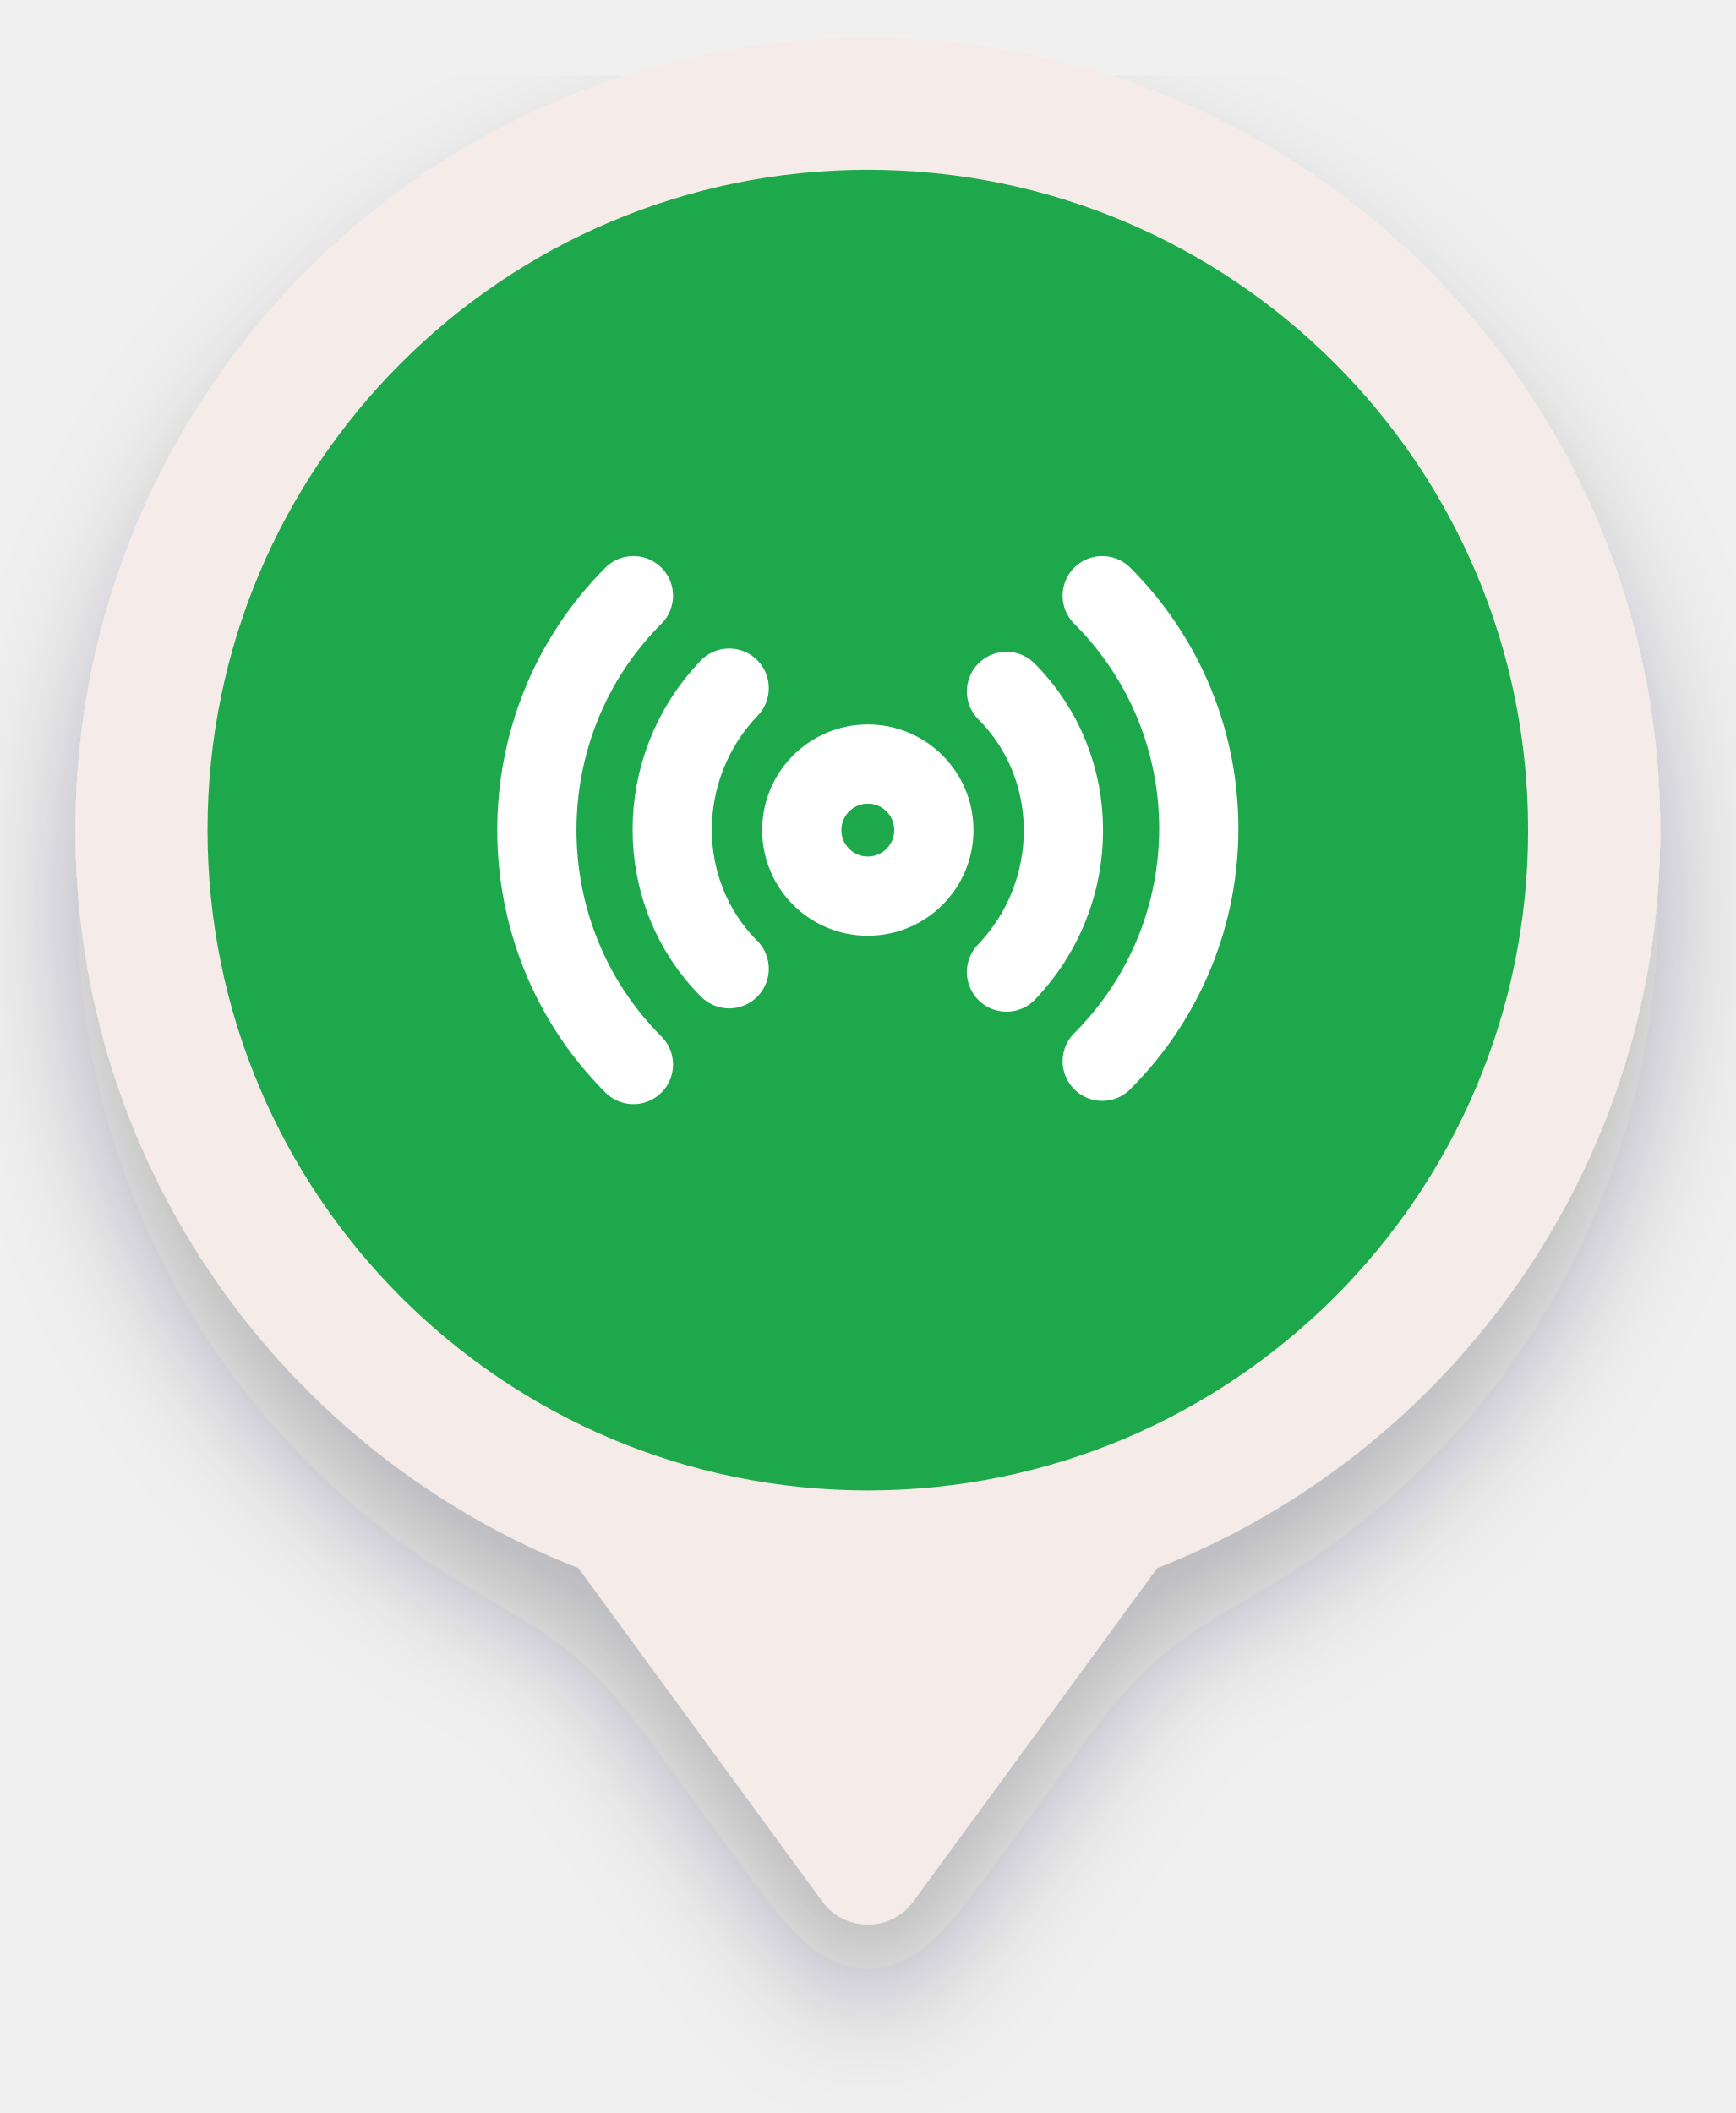
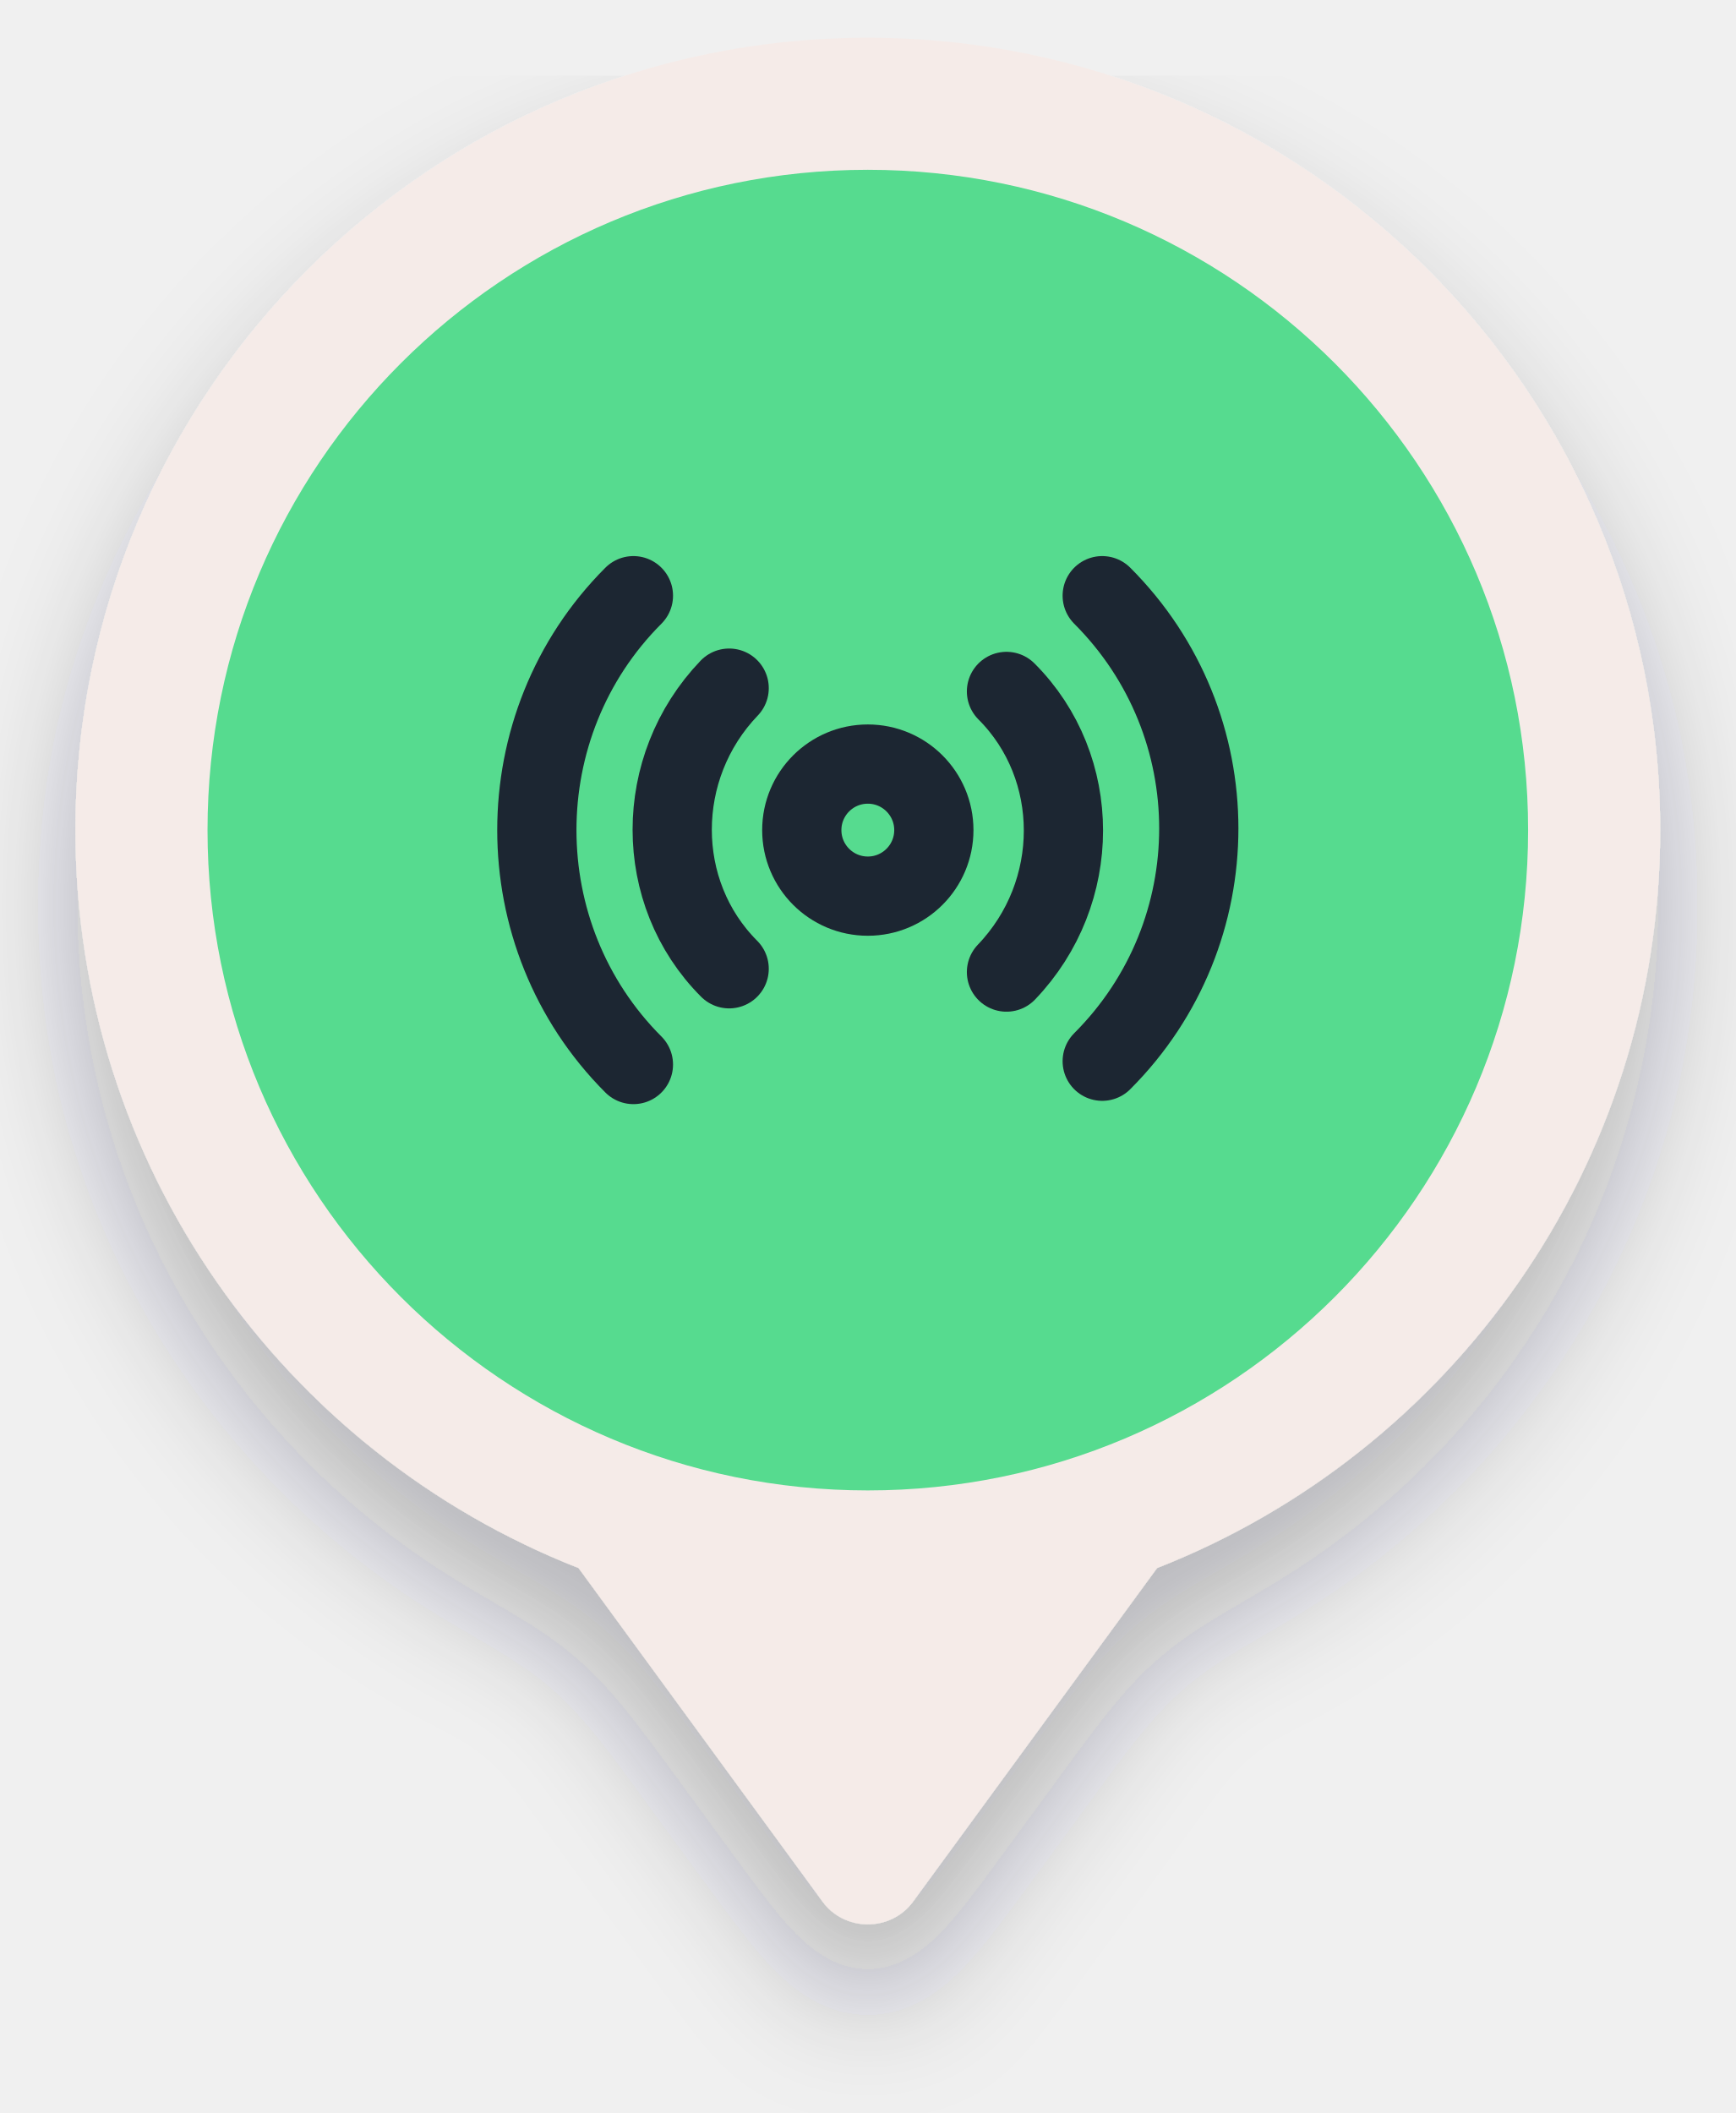
<svg xmlns="http://www.w3.org/2000/svg" width="46" height="56" viewBox="0 0 46 56" fill="none" role="img" aria-label="GMRS radio pin">
  <defs>
    <filter id="sh-gmrs" x="-40%" y="-30%" width="180%" height="170%">
      <feDropShadow dx="0" dy="2" stdDeviation="1.6" flood-color="#1f2530" flood-opacity="0.28" />
    </filter>
  </defs>
  <g transform="translate(2 1)" filter="url(#sh-gmrs)">
    <path d="M 21 0 C 32.598 0 42 9.402 42 21 C 42 29.893 36.473 37.494 28.666 40.557 L 22.196 49.401 C 22.061 49.586 21.882 49.737 21.674 49.841 C 21.466 49.946 21.235 50 21 50 C 20.765 50 20.534 49.946 20.326 49.841 C 20.118 49.737 19.939 49.586 19.804 49.401 L 13.334 40.557 C 5.527 37.494 0 29.893 0 21 C 0 9.402 9.402 0 21 0 Z" fill="#F5EBE8" />
-     <circle cx="21" cy="21" r="17.5" fill="#1FA84C" />
-     <g transform="translate(10.5 10.5) scale(0.875)" fill="none" stroke="#ffffff" stroke-width="2.4" stroke-linecap="round" stroke-linejoin="round">
+     <circle cx="21" cy="21" r="17.5" fill="#56db8f" />
+     <g transform="translate(10.5 10.5) scale(0.875)" fill="none" stroke="#1f2530" stroke-width="2.4" stroke-linecap="round" stroke-linejoin="round">
      <path d="M4.9 19.1C1 15.2 1 8.8 4.9 4.9" />
      <path d="M7.8 16.2c-2.3-2.3-2.3-6.1 0-8.5" />
      <circle cx="12" cy="12" r="2" />
      <path d="M16.2 7.8c2.3 2.3 2.3 6.1 0 8.5" />
      <path d="M19.1 4.9C23 8.8 23 15.1 19.1 19" />
    </g>
  </g>
</svg>
